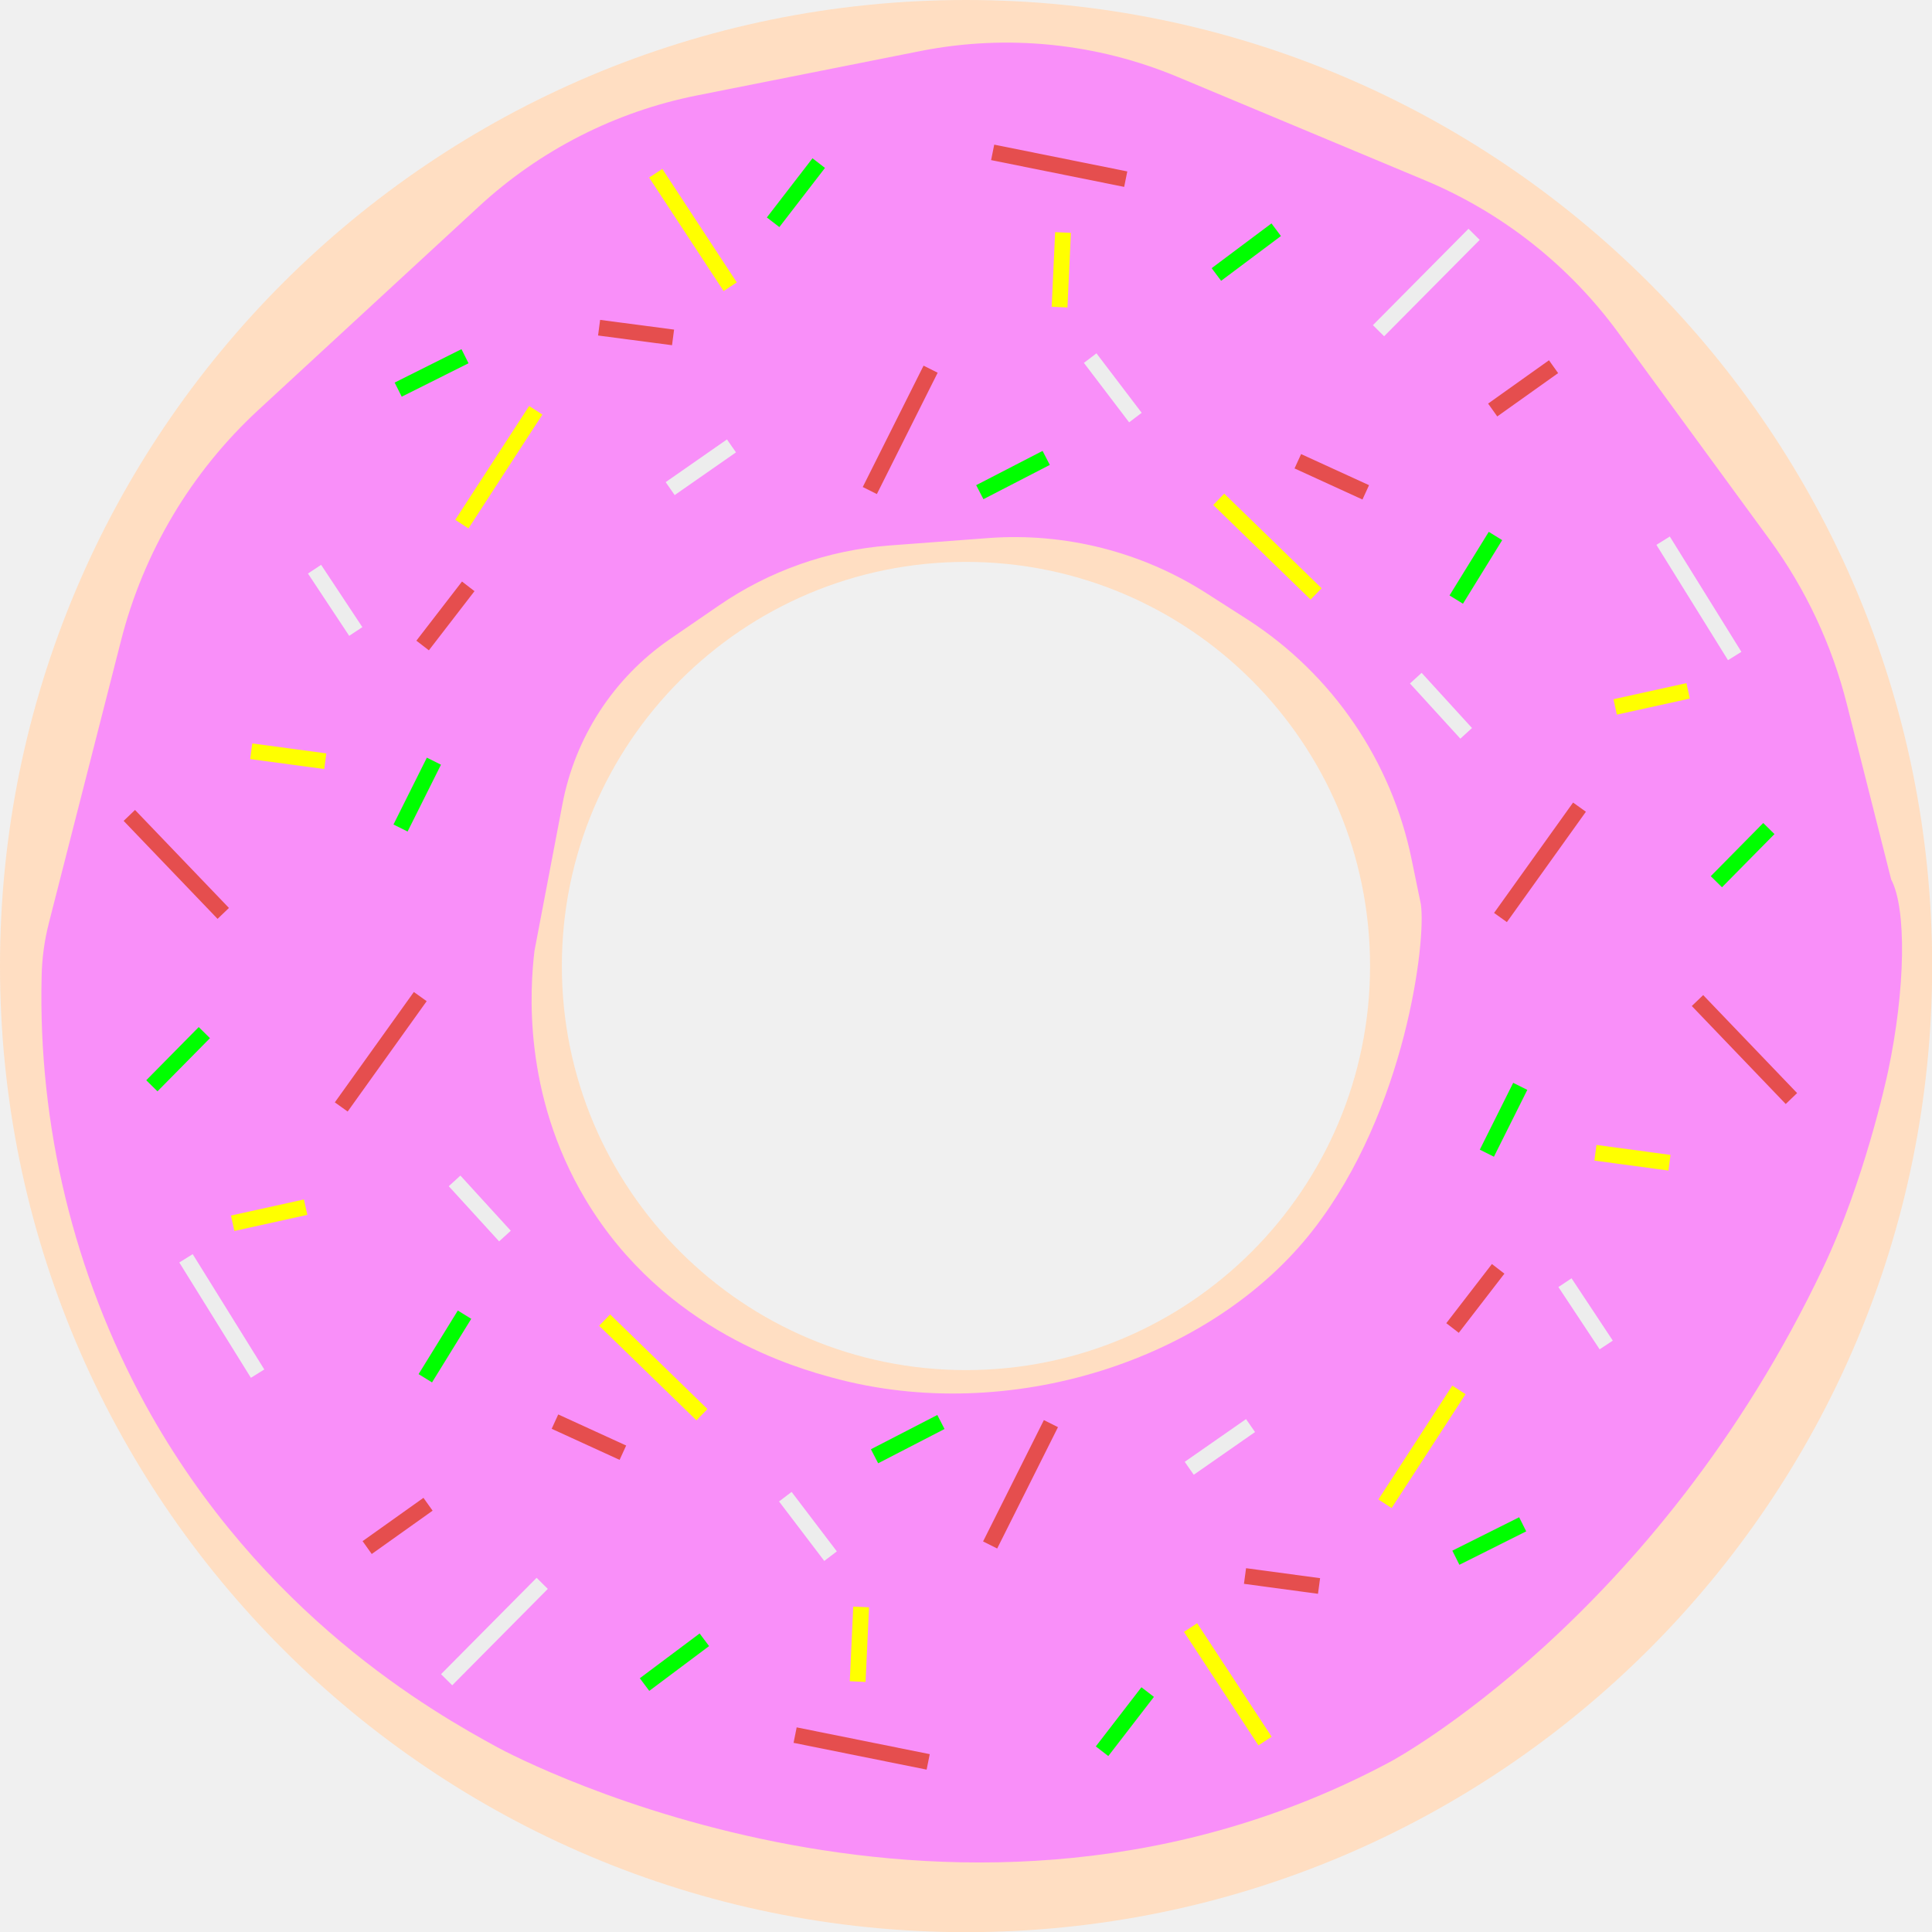
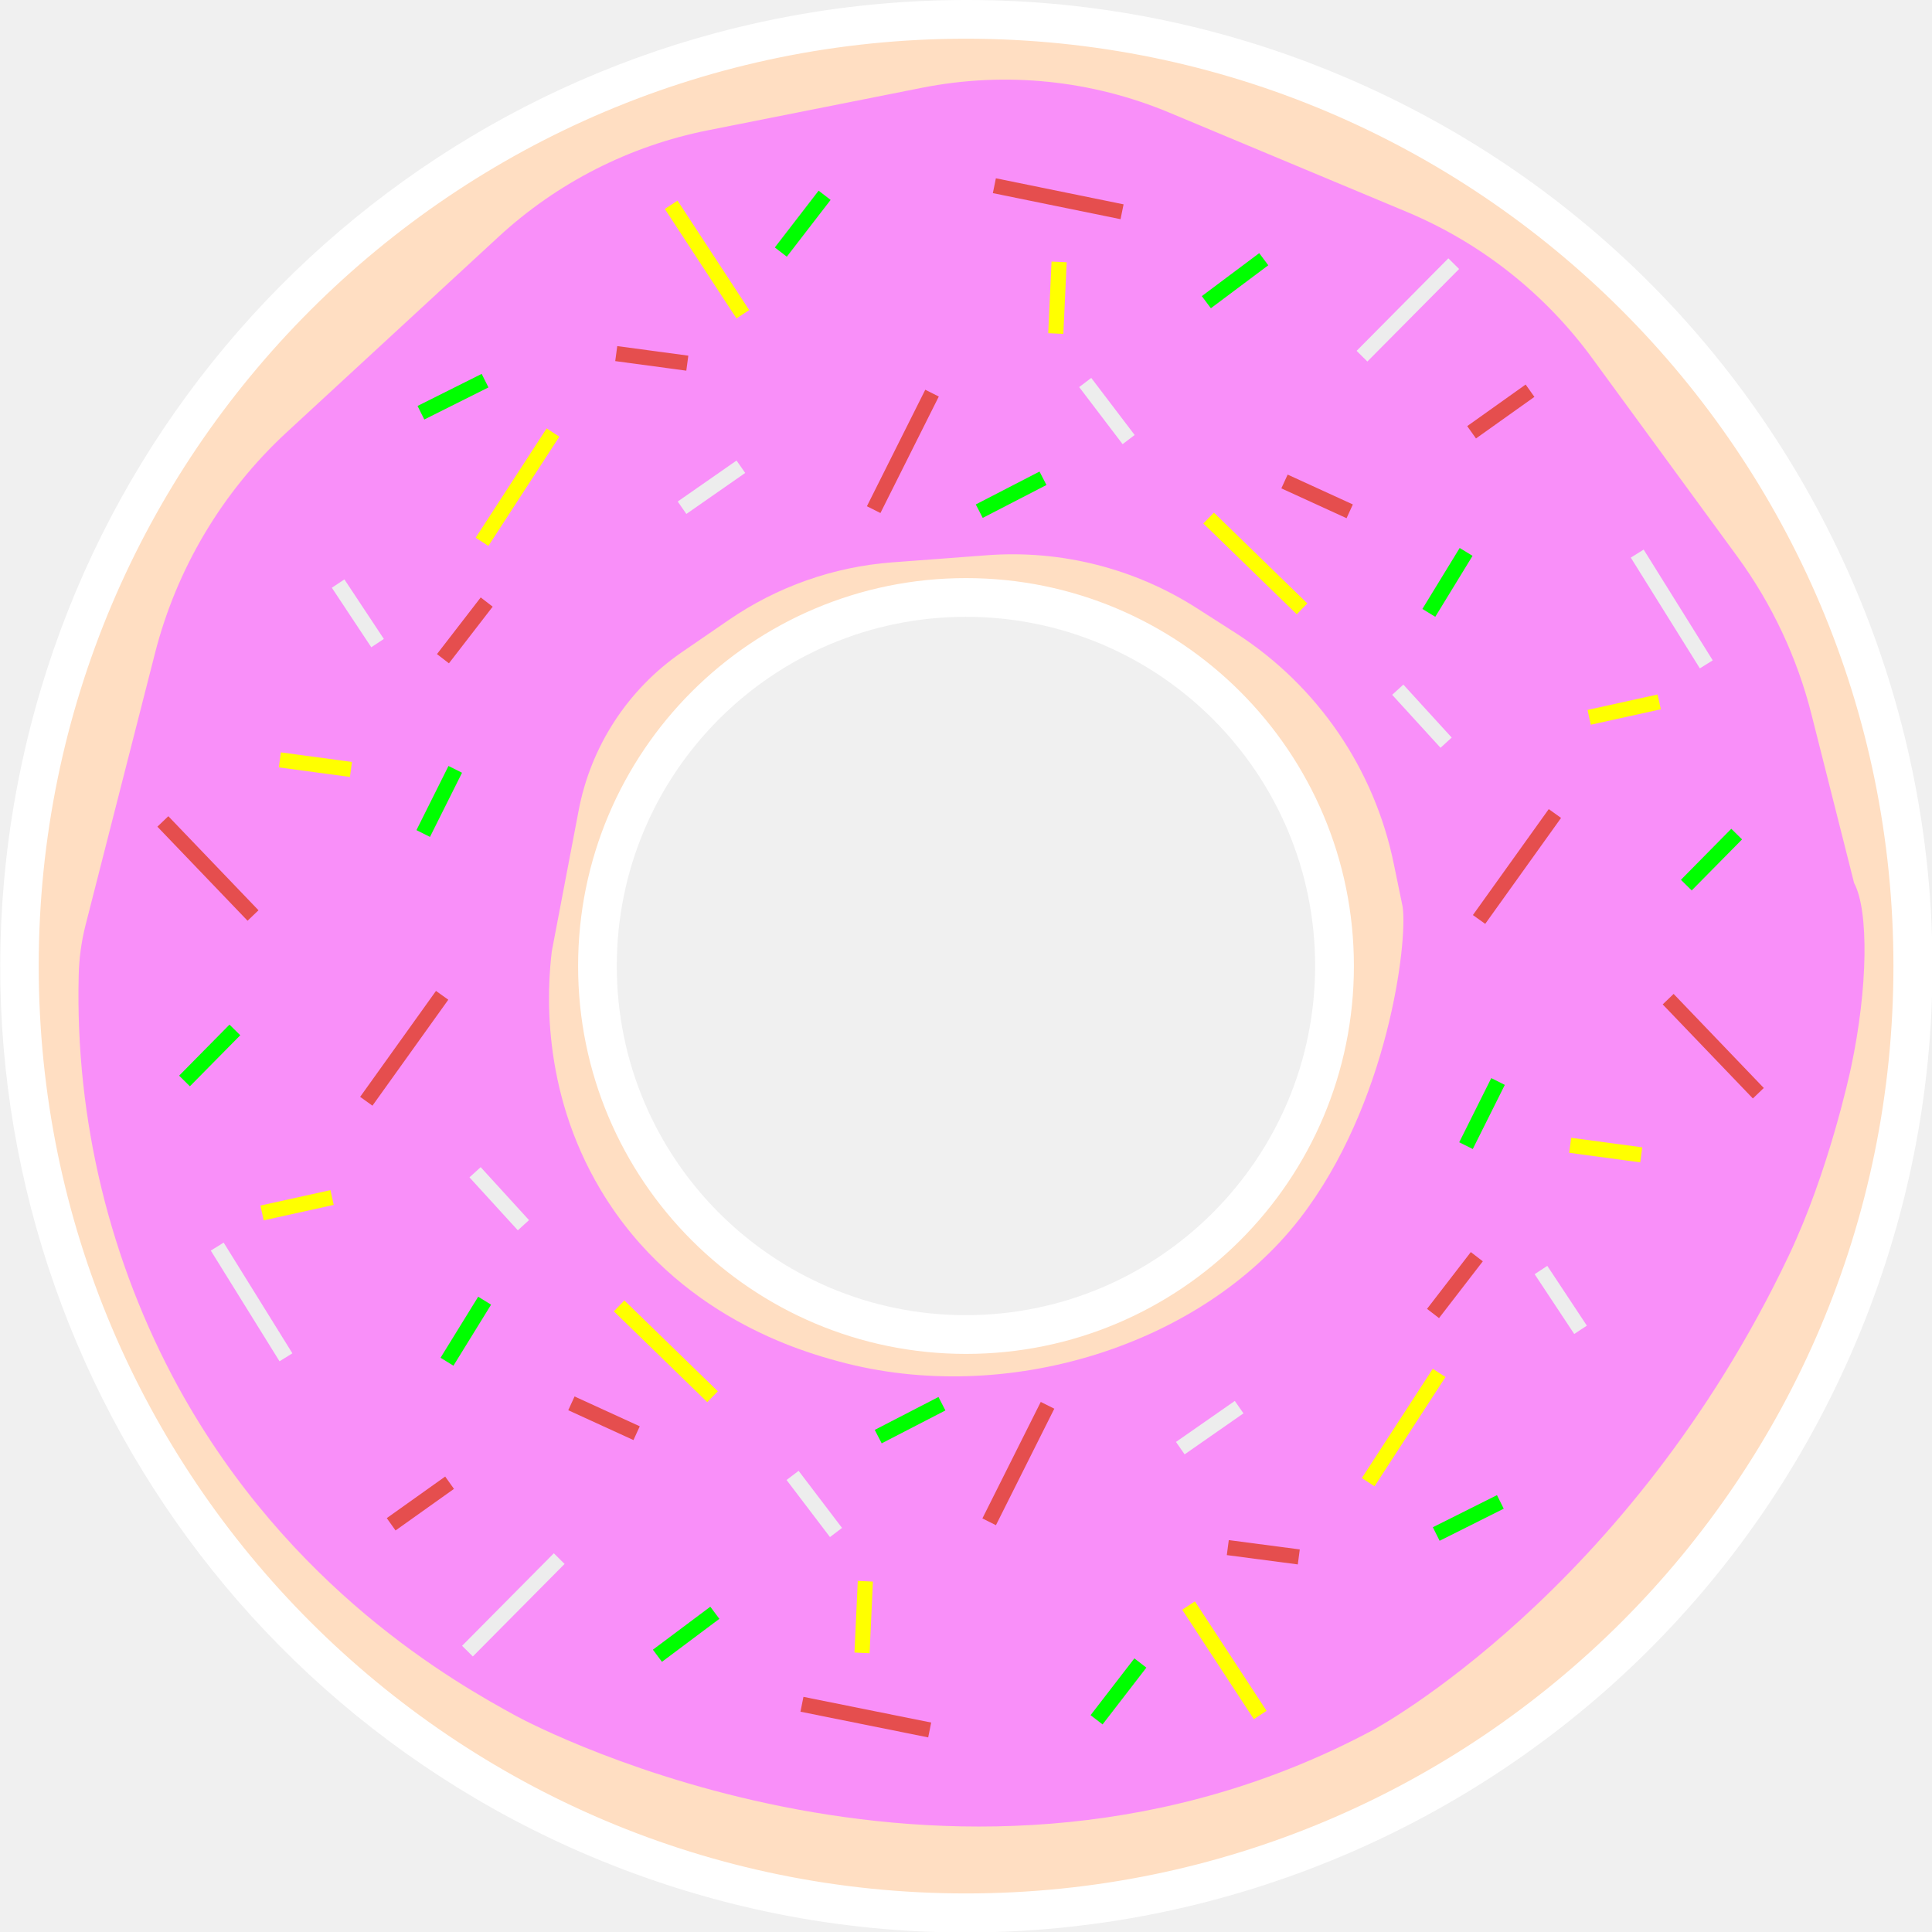
- <svg xmlns="http://www.w3.org/2000/svg" viewBox="0 0 478.96 478.96">
+ <svg xmlns="http://www.w3.org/2000/svg" viewBox="0 0 498.96 498.96">
  <defs>
-     <style>.cls-1{fill:#ffdec2;}.cls-2{fill:#f98ff9;}.cls-3{fill:#e54e4e;}.cls-4{fill:#ededed;}.cls-5{fill:lime;}.cls-6{fill:#ff0;}</style>
+     <style>.cls-1{fill:#ffdec2;}.cls-2{fill:#fff;}.cls-3{fill:#f98ff9;}.cls-4{fill:#e54e4e;}.cls-5{fill:#ededed;}.cls-6{fill:lime;}.cls-7{fill:#ff0;}</style>
  </defs>
  <g id="Layer_2" data-name="Layer 2">
    <g id="Layer_1-2" data-name="Layer 1">
-       <path class="cls-1" d="M239.48,0C107.22,0,0,107.22,0,239.48S107.22,479,239.48,479,479,371.74,479,239.48,371.74,0,239.48,0Zm0,339.66A100.18,100.18,0,1,1,339.65,239.48,100.18,100.18,0,0,1,239.48,339.66Z" />
-       <path class="cls-2" d="M457.85,174.56a118.09,118.09,0,0,0-19.12-40.75L401.3,82.64A113.7,113.7,0,0,0,353.5,44.8L292.07,19.12a110.08,110.08,0,0,0-63.87-6.47l-55.37,11A111.85,111.85,0,0,0,118.7,51.21L64,101.68A117.13,117.13,0,0,0,30,158.81l-17.88,70a58,58,0,0,0-1.8,13.26A211.19,211.19,0,0,0,36.05,348.25c28.72,52.24,71.46,76.3,87.26,84.92,5.17,2.82,115.2,60.48,221.48,3.52,0,0,65.81-35.28,107.21-122.48,10.14-21.35,15.58-46.32,16.05-48.52,4.37-20.53,4.62-40.48.79-47.65ZM325.61,304.82c-25.31,32.61-75.65,48.56-119,36.78-8.69-2.36-41.78-11.36-61.44-44.22-15.72-26.26-13.76-52.58-12.66-61.72q3.45-18.12,6.91-36.23A64.13,64.13,0,0,1,166,158.5l12.16-8.35a85.89,85.89,0,0,1,42.21-14.91L245,133.39a88.28,88.28,0,0,1,54.21,13.75l10.11,6.47A93,93,0,0,1,350,213.28q1.13,5.43,2.24,10.87C353.61,233.21,348.52,275.31,325.61,304.82Z" />
-       <rect class="cls-3" x="41.74" y="197.48" width="3.91" height="33.65" transform="translate(-136.14 89.83) rotate(-43.79)" />
-       <rect class="cls-4" x="81.13" y="139.57" width="3.91" height="18.52" transform="translate(-68.34 70.58) rotate(-33.5)" />
-       <rect class="cls-5" x="94.17" y="195.01" width="18.52" height="3.91" transform="translate(-118.99 201.51) rotate(-63.46)" />
-       <rect class="cls-3" x="101.17" y="150.72" width="18.52" height="3.91" transform="translate(-77.91 146.9) rotate(-52.36)" />
-       <rect class="cls-6" x="69.51" y="178.23" width="3.91" height="18.52" transform="translate(-123.89 233.28) rotate(-82.33)" />
-       <rect class="cls-5" x="188.04" y="45.8" width="18.52" height="3.91" transform="translate(39.01 174.84) rotate(-52.36)" />
-       <rect class="cls-3" x="156.38" y="73.31" width="3.91" height="18.52" transform="matrix(0.13, -0.99, 0.99, 0.13, 55.36, 228.46)" />
-       <rect class="cls-5" x="97.73" y="90.51" width="18.52" height="3.91" transform="translate(-30.06 57.63) rotate(-26.58)" />
-       <rect class="cls-6" x="253.85" y="64.94" width="18.52" height="3.91" transform="translate(184.07 326.61) rotate(-87.34)" />
-       <rect class="cls-5" x="241.87" y="115.81" width="18.52" height="3.91" transform="translate(-26.04 128.3) rotate(-27.3)" />
-       <rect class="cls-3" x="368.33" y="94.3" width="18.52" height="3.91" transform="translate(14.15 236.8) rotate(-35.44)" />
-       <rect class="cls-3" x="328.22" y="108.96" width="3.91" height="18.52" transform="translate(85.27 369.24) rotate(-65.41)" />
-       <rect class="cls-6" x="400.2" y="171.31" width="18.52" height="3.91" transform="translate(-27.7 92.19) rotate(-12.43)" />
-       <rect class="cls-4" x="355.27" y="165.69" width="3.91" height="18.52" transform="translate(-24.55 286.58) rotate(-42.39)" />
-       <rect class="cls-4" x="164.48" y="113.88" width="18.52" height="3.91" transform="translate(-35.03 120.13) rotate(-34.87)" />
-       <rect class="cls-4" x="273.91" y="86.88" width="3.91" height="18.52" transform="translate(-1.91 186.6) rotate(-37.25)" />
-       <rect class="cls-5" x="299.7" y="60.53" width="18.52" height="3.91" transform="translate(24.19 197.64) rotate(-36.82)" />
-       <rect class="cls-5" x="356.61" y="138.79" width="18.52" height="3.91" transform="translate(54 378.25) rotate(-58.33)" />
-       <rect class="cls-5" x="422.74" y="210.01" width="18.52" height="3.91" transform="translate(-22.3 370.6) rotate(-45.38)" />
-       <rect class="cls-6" x="106.83" y="113.88" width="33.65" height="3.91" transform="translate(-40.83 156.47) rotate(-57.01)" />
-       <rect class="cls-6" x="169.83" y="40.18" width="3.91" height="33.65" transform="translate(-3.11 103.59) rotate(-33.27)" />
-       <rect class="cls-3" x="206.35" y="104.61" width="33.65" height="3.91" transform="translate(27.93 258.37) rotate(-63.39)" />
-       <rect class="cls-3" x="260.61" y="24.27" width="3.91" height="33.65" transform="translate(170.49 290.39) rotate(-78.62)" />
-       <rect class="cls-6" x="312.26" y="118.7" width="3.91" height="33.65" transform="translate(-1.97 266.4) rotate(-45.82)" />
-       <rect class="cls-4" x="336.78" y="68.09" width="33.65" height="3.91" transform="translate(54.87 271.8) rotate(-45.24)" />
-       <rect class="cls-3" x="364.96" y="211.83" width="33.65" height="3.91" transform="translate(-14.3 399.76) rotate(-54.4)" />
-       <rect class="cls-4" x="419.22" y="131.48" width="3.91" height="33.65" transform="translate(-14.88 244.46) rotate(-31.83)" />
-       <rect class="cls-3" x="430.52" y="243.4" width="3.91" height="33.65" transform="translate(-59.81 371.62) rotate(-43.79)" />
-       <rect class="cls-4" x="391.13" y="316.44" width="3.91" height="18.52" transform="translate(-114.47 271.07) rotate(-33.5)" />
-       <rect class="cls-5" x="363.48" y="275.61" width="18.52" height="3.91" transform="translate(-42.12 487.04) rotate(-63.46)" />
-       <rect class="cls-3" x="356.48" y="319.9" width="18.52" height="3.91" transform="translate(-112.47 414.95) rotate(-52.36)" />
-       <rect class="cls-6" x="402.76" y="277.78" width="3.91" height="18.52" transform="translate(66.21 649.8) rotate(-82.33)" />
-       <rect class="cls-5" x="269.61" y="424.82" width="18.52" height="3.91" transform="translate(-229.39 387.01) rotate(-52.36)" />
-       <rect class="cls-3" x="315.89" y="382.7" width="3.91" height="18.52" transform="translate(-113.05 654.63) rotate(-82.33)" />
-       <rect class="cls-5" x="359.93" y="380.11" width="18.52" height="3.91" transform="translate(-131.92 205.54) rotate(-26.58)" />
-       <rect class="cls-6" x="203.8" y="405.68" width="18.52" height="3.91" transform="translate(-204.03 601.54) rotate(-87.34)" />
-       <rect class="cls-5" x="215.78" y="354.81" width="18.52" height="3.91" transform="translate(-138.57 142.96) rotate(-27.3)" />
-       <rect class="cls-3" x="89.32" y="376.32" width="18.52" height="3.91" transform="translate(-201.09 127.26) rotate(-35.44)" />
-       <rect class="cls-3" x="144.04" y="347.05" width="3.91" height="18.52" transform="translate(-238.75 340.77) rotate(-65.41)" />
-       <rect class="cls-6" x="57.46" y="299.31" width="18.52" height="3.91" transform="translate(-63.28 21.42) rotate(-12.43)" />
-       <rect class="cls-4" x="116.99" y="290.32" width="3.91" height="18.52" transform="translate(-170.88 158.52) rotate(-42.39)" />
-       <rect class="cls-4" x="293.17" y="356.74" width="18.52" height="3.91" transform="translate(-150.78 237.32) rotate(-34.87)" />
-       <rect class="cls-4" x="198.35" y="369.14" width="3.91" height="18.52" transform="translate(-188.19 198.45) rotate(-37.25)" />
-       <rect class="cls-5" x="157.96" y="410.09" width="18.52" height="3.91" transform="translate(-213.6 182.43) rotate(-36.82)" />
-       <rect class="cls-5" x="101.04" y="331.83" width="18.52" height="3.91" transform="translate(-231.69 252.43) rotate(-58.33)" />
-       <rect class="cls-5" x="34.91" y="260.61" width="18.52" height="3.91" transform="translate(-173.76 109.6) rotate(-45.38)" />
-       <rect class="cls-6" x="335.7" y="356.74" width="33.65" height="3.91" transform="translate(-140.29 459.06) rotate(-57.01)" />
-       <rect class="cls-6" x="302.44" y="400.7" width="3.91" height="33.65" transform="translate(-179.17 235.45) rotate(-33.27)" />
-       <rect class="cls-3" x="236.17" y="366.01" width="33.65" height="3.91" transform="translate(-189.31 429.35) rotate(-63.39)" />
-       <rect class="cls-3" x="211.65" y="416.61" width="3.91" height="33.65" transform="translate(-253.45 557.35) rotate(-78.62)" />
-       <rect class="cls-6" x="160" y="322.18" width="3.91" height="33.65" transform="translate(-194.03 218.88) rotate(-45.82)" />
-       <rect class="cls-4" x="105.74" y="402.53" width="33.65" height="3.91" transform="translate(-250.94 206.69) rotate(-45.24)" />
-       <rect class="cls-3" x="77.57" y="258.79" width="33.65" height="3.91" transform="translate(-172.57 185.71) rotate(-54.4)" />
-       <rect class="cls-4" x="53.04" y="309.4" width="3.91" height="33.65" transform="translate(-163.79 78.08) rotate(-31.83)" />
+       <path class="cls-1" d="M249.48,494A244.48,244.48,0,0,1,76.61,76.61,244.48,244.48,0,1,1,422.35,422.35,242.85,242.85,0,0,1,249.48,494Zm0-339.65a95.18,95.18,0,1,0,95.17,95.17A95.28,95.28,0,0,0,249.48,154.31Z" />
+       <path class="cls-2" d="M249.48,10C381.74,10,489,117.22,489,249.48S381.74,489,249.48,489,10,381.74,10,249.48,117.22,10,249.48,10m0,339.66A100.18,100.18,0,1,0,149.3,249.48,100.18,100.18,0,0,0,249.48,349.66M249.48,0a249.54,249.54,0,0,0-97.11,479.35A249.54,249.54,0,0,0,346.59,19.61,248,248,0,0,0,249.48,0Zm0,339.66a90.18,90.18,0,1,1,90.17-90.18,90.28,90.28,0,0,1-90.17,90.18Z" />
+       <path class="cls-3" d="M467.85,184.56a118.09,118.09,0,0,0-19.12-40.75L411.3,92.64A113.7,113.7,0,0,0,363.5,54.8L302.07,29.12a110.08,110.08,0,0,0-63.87-6.47l-55.37,11A111.85,111.85,0,0,0,128.7,61.21L74,111.68A117.13,117.13,0,0,0,40,168.81l-17.88,70a58,58,0,0,0-1.8,13.26A211.19,211.19,0,0,0,46.05,358.25c28.72,52.24,71.46,76.3,87.26,84.92,5.17,2.82,115.2,60.48,221.48,3.52,0,0,65.81-35.28,107.21-122.48,10.14-21.35,15.58-46.32,16.05-48.52,4.37-20.53,4.62-40.48.79-47.65ZM335.61,314.82c-25.31,32.61-75.65,48.56-119,36.78-8.69-2.36-41.78-11.36-61.44-44.22-15.72-26.26-13.76-52.58-12.66-61.72q3.45-18.12,6.91-36.23A64.13,64.13,0,0,1,176,168.5l12.16-8.35a85.89,85.89,0,0,1,42.21-14.91L255,143.39a88.28,88.28,0,0,1,54.21,13.75l10.11,6.47A93,93,0,0,1,360,223.28q1.13,5.43,2.24,10.87C363.61,243.21,358.52,285.31,335.61,314.82Z" />
+       <rect class="cls-4" x="51.74" y="207.48" width="3.91" height="33.65" transform="translate(-140.28 99.53) rotate(-43.79)" />
+       <rect class="cls-5" x="91.13" y="149.57" width="3.91" height="18.52" transform="matrix(0.83, -0.55, 0.55, 0.83, -72.2, 77.77)" />
+       <rect class="cls-6" x="104.17" y="205.01" width="18.52" height="3.91" transform="translate(-122.4 215.98) rotate(-63.46)" />
+       <rect class="cls-4" x="111.17" y="160.72" width="18.52" height="3.91" transform="matrix(0.61, -0.79, 0.79, 0.61, -81.93, 158.71)" />
+       <rect class="cls-7" x="79.51" y="188.23" width="3.91" height="18.52" transform="translate(-125.14 251.86) rotate(-82.33)" />
+       <rect class="cls-6" x="198.04" y="55.8" width="18.52" height="3.91" transform="translate(34.98 186.65) rotate(-52.36)" />
+       <rect class="cls-4" x="166.38" y="83.31" width="3.91" height="18.52" transform="translate(54.12 247.03) rotate(-82.33)" />
+       <rect class="cls-6" x="107.73" y="100.51" width="18.52" height="3.91" transform="translate(-33.48 63.16) rotate(-26.58)" />
+       <rect class="cls-7" x="263.85" y="74.94" width="18.52" height="3.91" transform="translate(183.61 346.14) rotate(-87.34)" />
+       <rect class="cls-6" x="251.87" y="125.81" width="18.52" height="3.91" transform="translate(-29.51 134) rotate(-27.3)" />
+       <rect class="cls-4" x="378.33" y="104.3" width="18.52" height="3.91" transform="translate(10.21 244.45) rotate(-35.44)" />
+       <rect class="cls-4" x="338.22" y="118.96" width="3.91" height="18.52" transform="translate(82.01 384.17) rotate(-65.41)" />
+       <rect class="cls-7" x="410.2" y="181.31" width="18.52" height="3.91" transform="translate(-29.61 94.58) rotate(-12.43)" />
+       <rect class="cls-5" x="365.27" y="175.69" width="3.91" height="18.52" transform="translate(-28.68 295.94) rotate(-42.39)" />
+       <rect class="cls-5" x="174.48" y="123.88" width="18.52" height="3.91" transform="translate(-38.95 127.64) rotate(-34.87)" />
+       <rect class="cls-5" x="283.91" y="96.88" width="3.91" height="18.52" transform="translate(-5.92 194.7) rotate(-37.25)" />
+       <rect class="cls-6" x="309.7" y="70.53" width="18.52" height="3.91" transform="translate(20.19 205.62) rotate(-36.82)" />
+       <rect class="cls-6" x="366.61" y="148.79" width="18.52" height="3.91" transform="matrix(0.52, -0.85, 0.85, 0.52, 50.24, 391.51)" />
+       <rect class="cls-6" x="432.74" y="220.01" width="18.52" height="3.91" transform="translate(-26.44 380.7) rotate(-45.38)" />
+       <rect class="cls-7" x="116.83" y="123.88" width="33.65" height="3.91" transform="translate(-44.67 169.41) rotate(-57.01)" />
+       <rect class="cls-7" x="179.83" y="50.18" width="3.91" height="33.65" transform="matrix(0.84, -0.55, 0.55, 0.84, -6.96, 110.72)" />
+       <rect class="cls-4" x="216.35" y="114.61" width="33.65" height="3.91" transform="translate(24.51 272.84) rotate(-63.39)" />
+       <rect class="cls-4" x="270.61" y="34.27" width="3.91" height="33.65" transform="matrix(0.2, -0.98, 0.98, 0.2, 168.71, 308.22)" />
+       <rect class="cls-7" x="322.26" y="128.7" width="3.91" height="33.65" transform="translate(-6.11 276.61) rotate(-45.82)" />
+       <rect class="cls-5" x="346.78" y="78.09" width="33.65" height="3.91" transform="translate(50.73 281.86) rotate(-45.24)" />
+       <rect class="cls-4" x="374.96" y="221.83" width="33.65" height="3.91" transform="translate(-18.25 412.07) rotate(-54.4)" />
+       <rect class="cls-5" x="429.22" y="141.48" width="3.91" height="33.65" transform="matrix(0.85, -0.53, 0.53, 0.85, -18.65, 251.24)" />
+       <rect class="cls-4" x="440.52" y="253.4" width="3.91" height="33.65" transform="translate(-63.95 381.32) rotate(-43.79)" />
+       <rect class="cls-5" x="401.13" y="326.44" width="3.91" height="18.52" transform="translate(-118.33 278.26) rotate(-33.5)" />
+       <rect class="cls-6" x="373.48" y="285.61" width="18.52" height="3.91" transform="translate(-45.53 501.51) rotate(-63.46)" />
+       <rect class="cls-4" x="366.48" y="329.9" width="18.52" height="3.91" transform="translate(-116.5 426.76) rotate(-52.36)" />
+       <rect class="cls-7" x="412.76" y="287.78" width="3.91" height="18.52" transform="translate(64.96 668.38) rotate(-82.33)" />
+       <rect class="cls-6" x="279.61" y="434.82" width="18.52" height="3.91" transform="translate(-233.42 398.83) rotate(-52.36)" />
+       <rect class="cls-4" x="325.89" y="392.7" width="3.91" height="18.52" transform="matrix(0.13, -0.99, 0.99, 0.13, -114.3, 673.2)" />
+       <rect class="cls-6" x="369.93" y="390.11" width="18.52" height="3.91" transform="translate(-135.34 211.07) rotate(-26.58)" />
+       <rect class="cls-7" x="213.8" y="415.68" width="18.52" height="3.91" transform="translate(-204.48 621.06) rotate(-87.34)" />
+       <rect class="cls-6" x="225.78" y="364.81" width="18.52" height="3.91" transform="translate(-142.04 148.66) rotate(-27.3)" />
+       <rect class="cls-4" x="99.32" y="386.32" width="18.52" height="3.91" transform="translate(-205.04 134.92) rotate(-35.44)" />
+       <rect class="cls-4" x="154.04" y="357.05" width="3.91" height="18.52" transform="translate(-242.01 355.7) rotate(-65.41)" />
+       <rect class="cls-7" x="67.46" y="309.31" width="18.52" height="3.91" transform="translate(-65.2 23.81) rotate(-12.43)" />
+       <rect class="cls-5" x="126.99" y="300.32" width="3.91" height="18.52" transform="translate(-175.01 167.87) rotate(-42.39)" />
+       <rect class="cls-5" x="303.17" y="366.74" width="18.52" height="3.91" transform="translate(-154.7 244.83) rotate(-34.87)" />
+       <rect class="cls-5" x="208.35" y="379.14" width="3.91" height="18.52" transform="translate(-192.2 206.54) rotate(-37.25)" />
+       <rect class="cls-6" x="167.96" y="420.09" width="18.52" height="3.91" transform="translate(-217.6 190.42) rotate(-36.82)" />
+       <rect class="cls-6" x="111.04" y="341.83" width="18.52" height="3.91" transform="translate(-235.45 265.69) rotate(-58.33)" />
+       <rect class="cls-6" x="44.91" y="270.61" width="18.52" height="3.91" transform="translate(-177.9 119.69) rotate(-45.38)" />
+       <rect class="cls-7" x="345.7" y="366.74" width="33.65" height="3.91" transform="translate(-144.13 472) rotate(-57.01)" />
+       <rect class="cls-7" x="312.44" y="410.7" width="3.91" height="33.65" transform="matrix(0.84, -0.55, 0.55, 0.84, -183.02, 242.58)" />
+       <rect class="cls-4" x="246.17" y="376.01" width="33.65" height="3.91" transform="translate(-192.73 443.82) rotate(-63.39)" />
+       <rect class="cls-4" x="221.65" y="426.61" width="3.91" height="33.65" transform="translate(-255.23 575.18) rotate(-78.62)" />
+       <rect class="cls-7" x="170" y="332.18" width="3.91" height="33.65" transform="translate(-198.17 229.08) rotate(-45.82)" />
+       <rect class="cls-5" x="115.74" y="412.53" width="33.65" height="3.91" transform="translate(-255.08 216.75) rotate(-45.24)" />
+       <rect class="cls-4" x="87.57" y="268.79" width="33.65" height="3.91" transform="translate(-176.52 198.01) rotate(-54.4)" />
+       <rect class="cls-5" x="63.04" y="319.4" width="3.91" height="33.65" transform="translate(-167.57 84.86) rotate(-31.83)" />
    </g>
  </g>
</svg>
